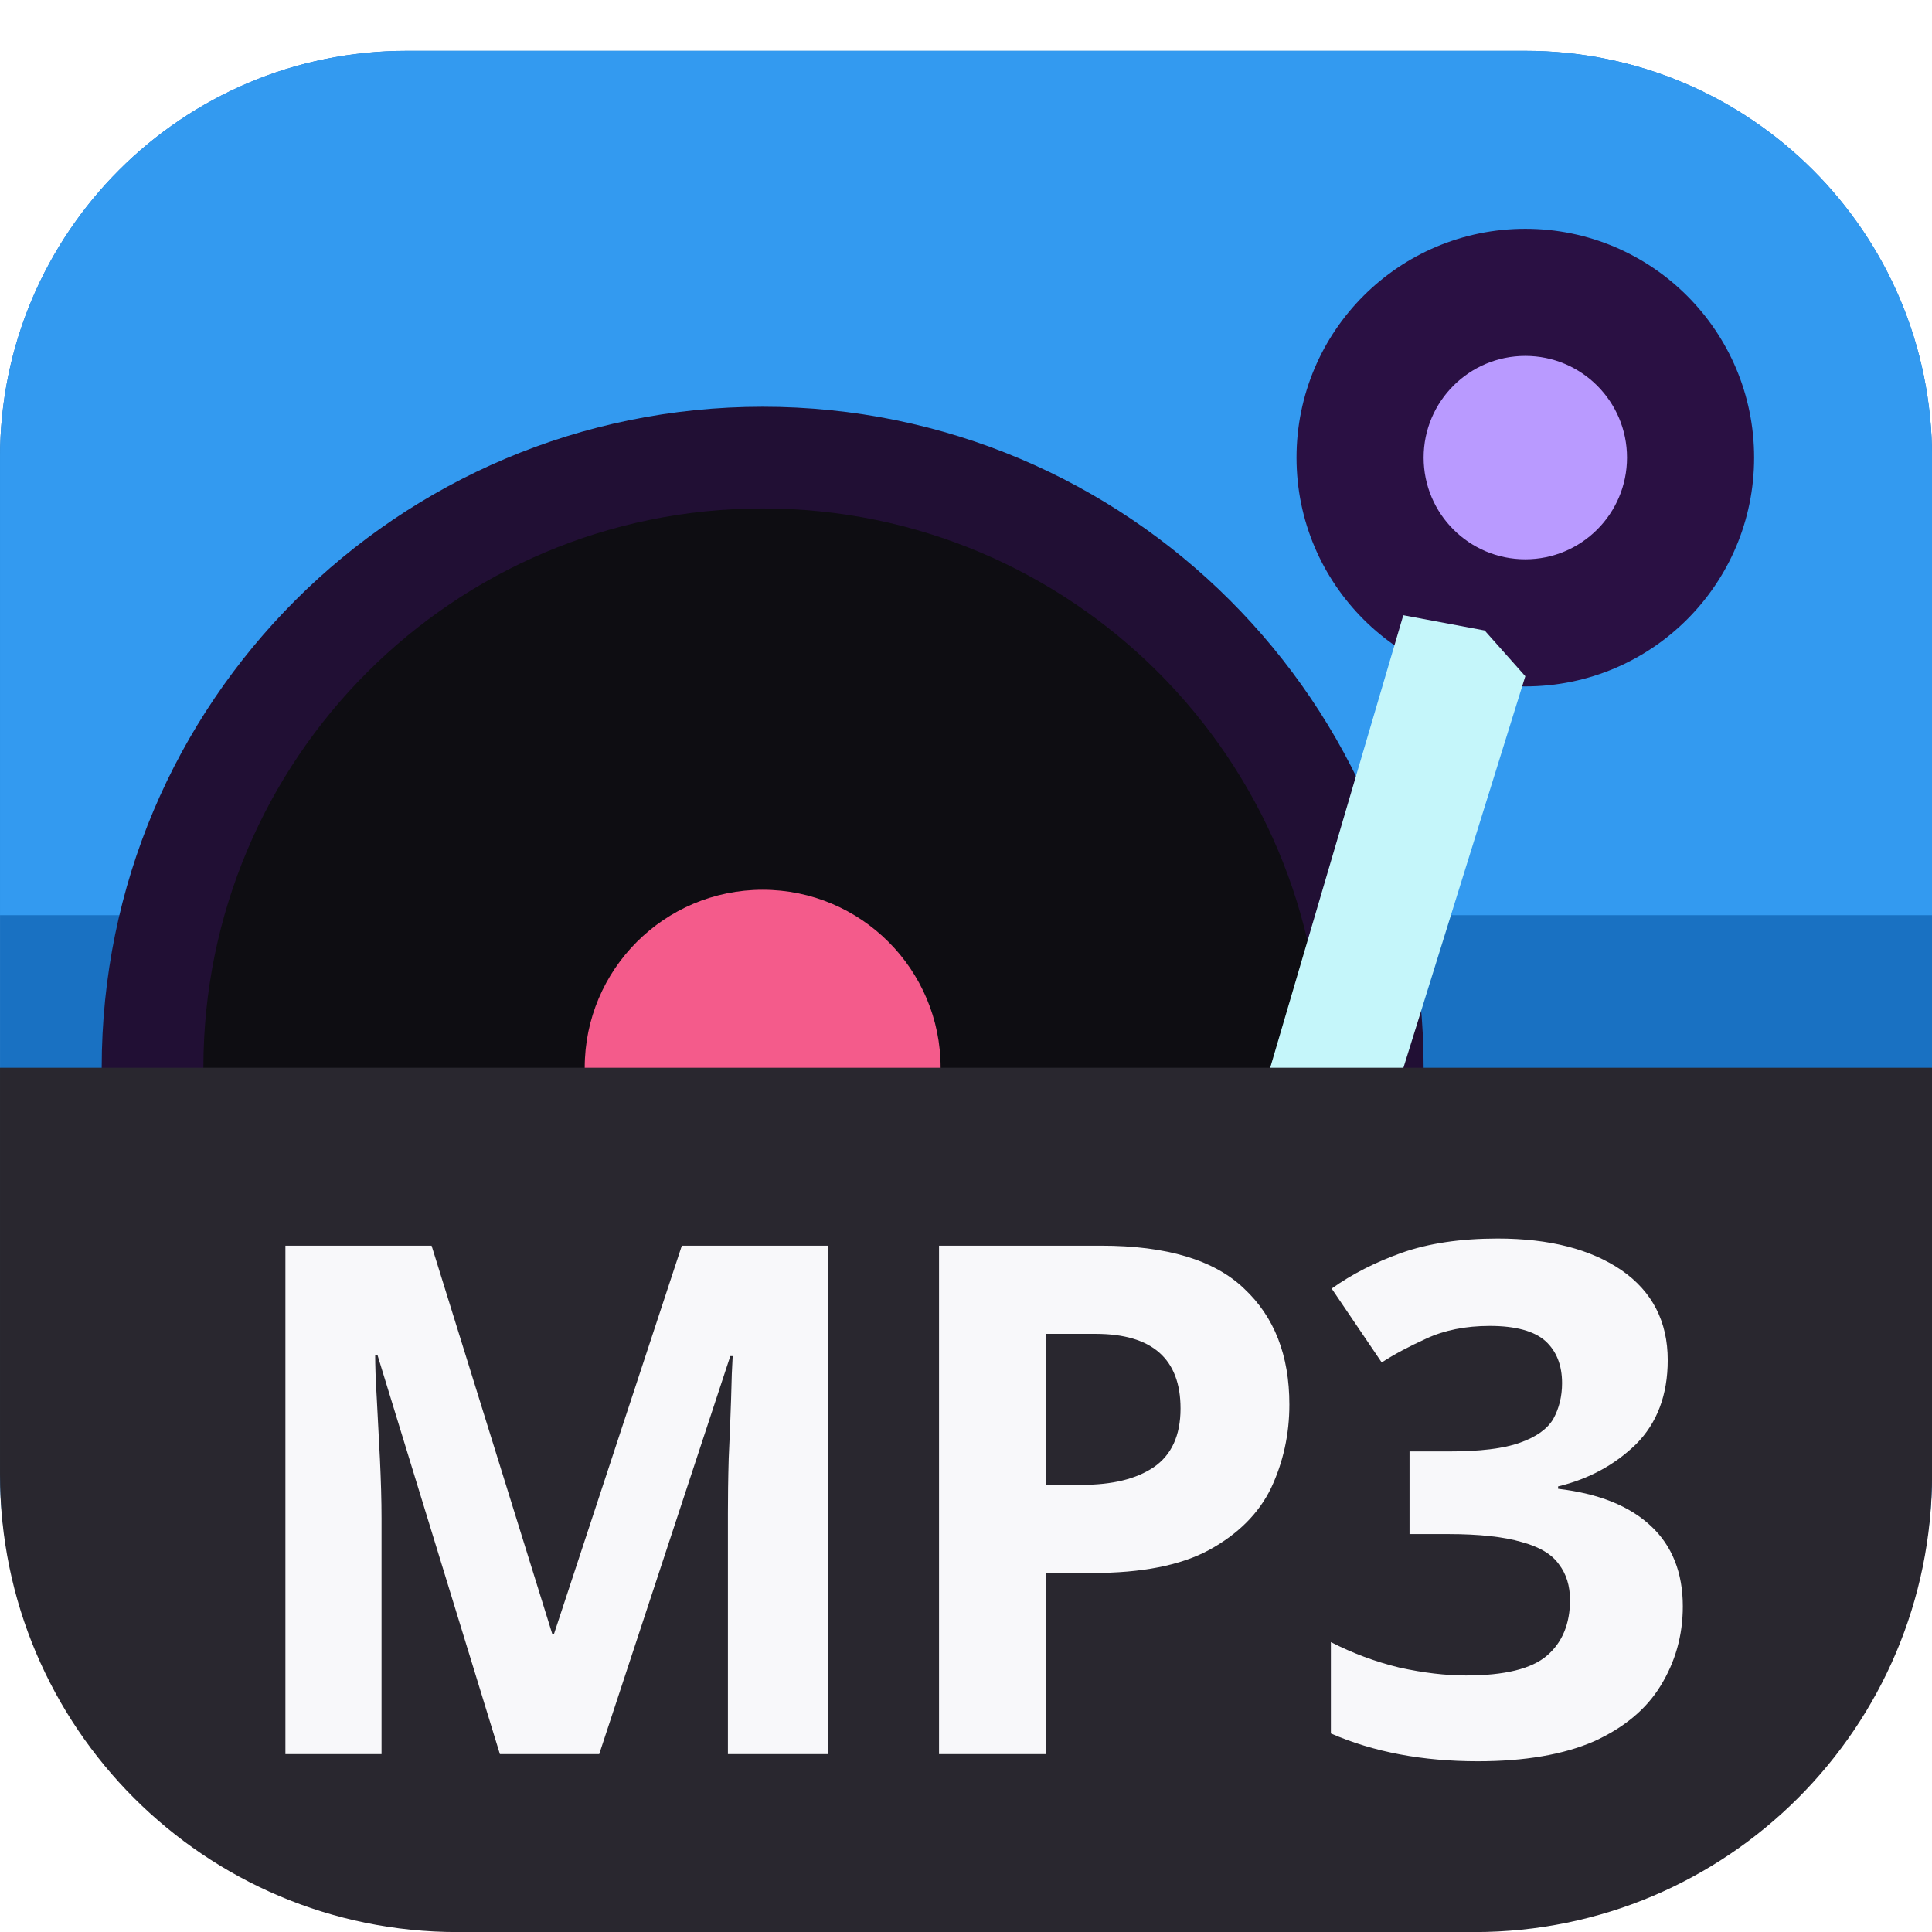
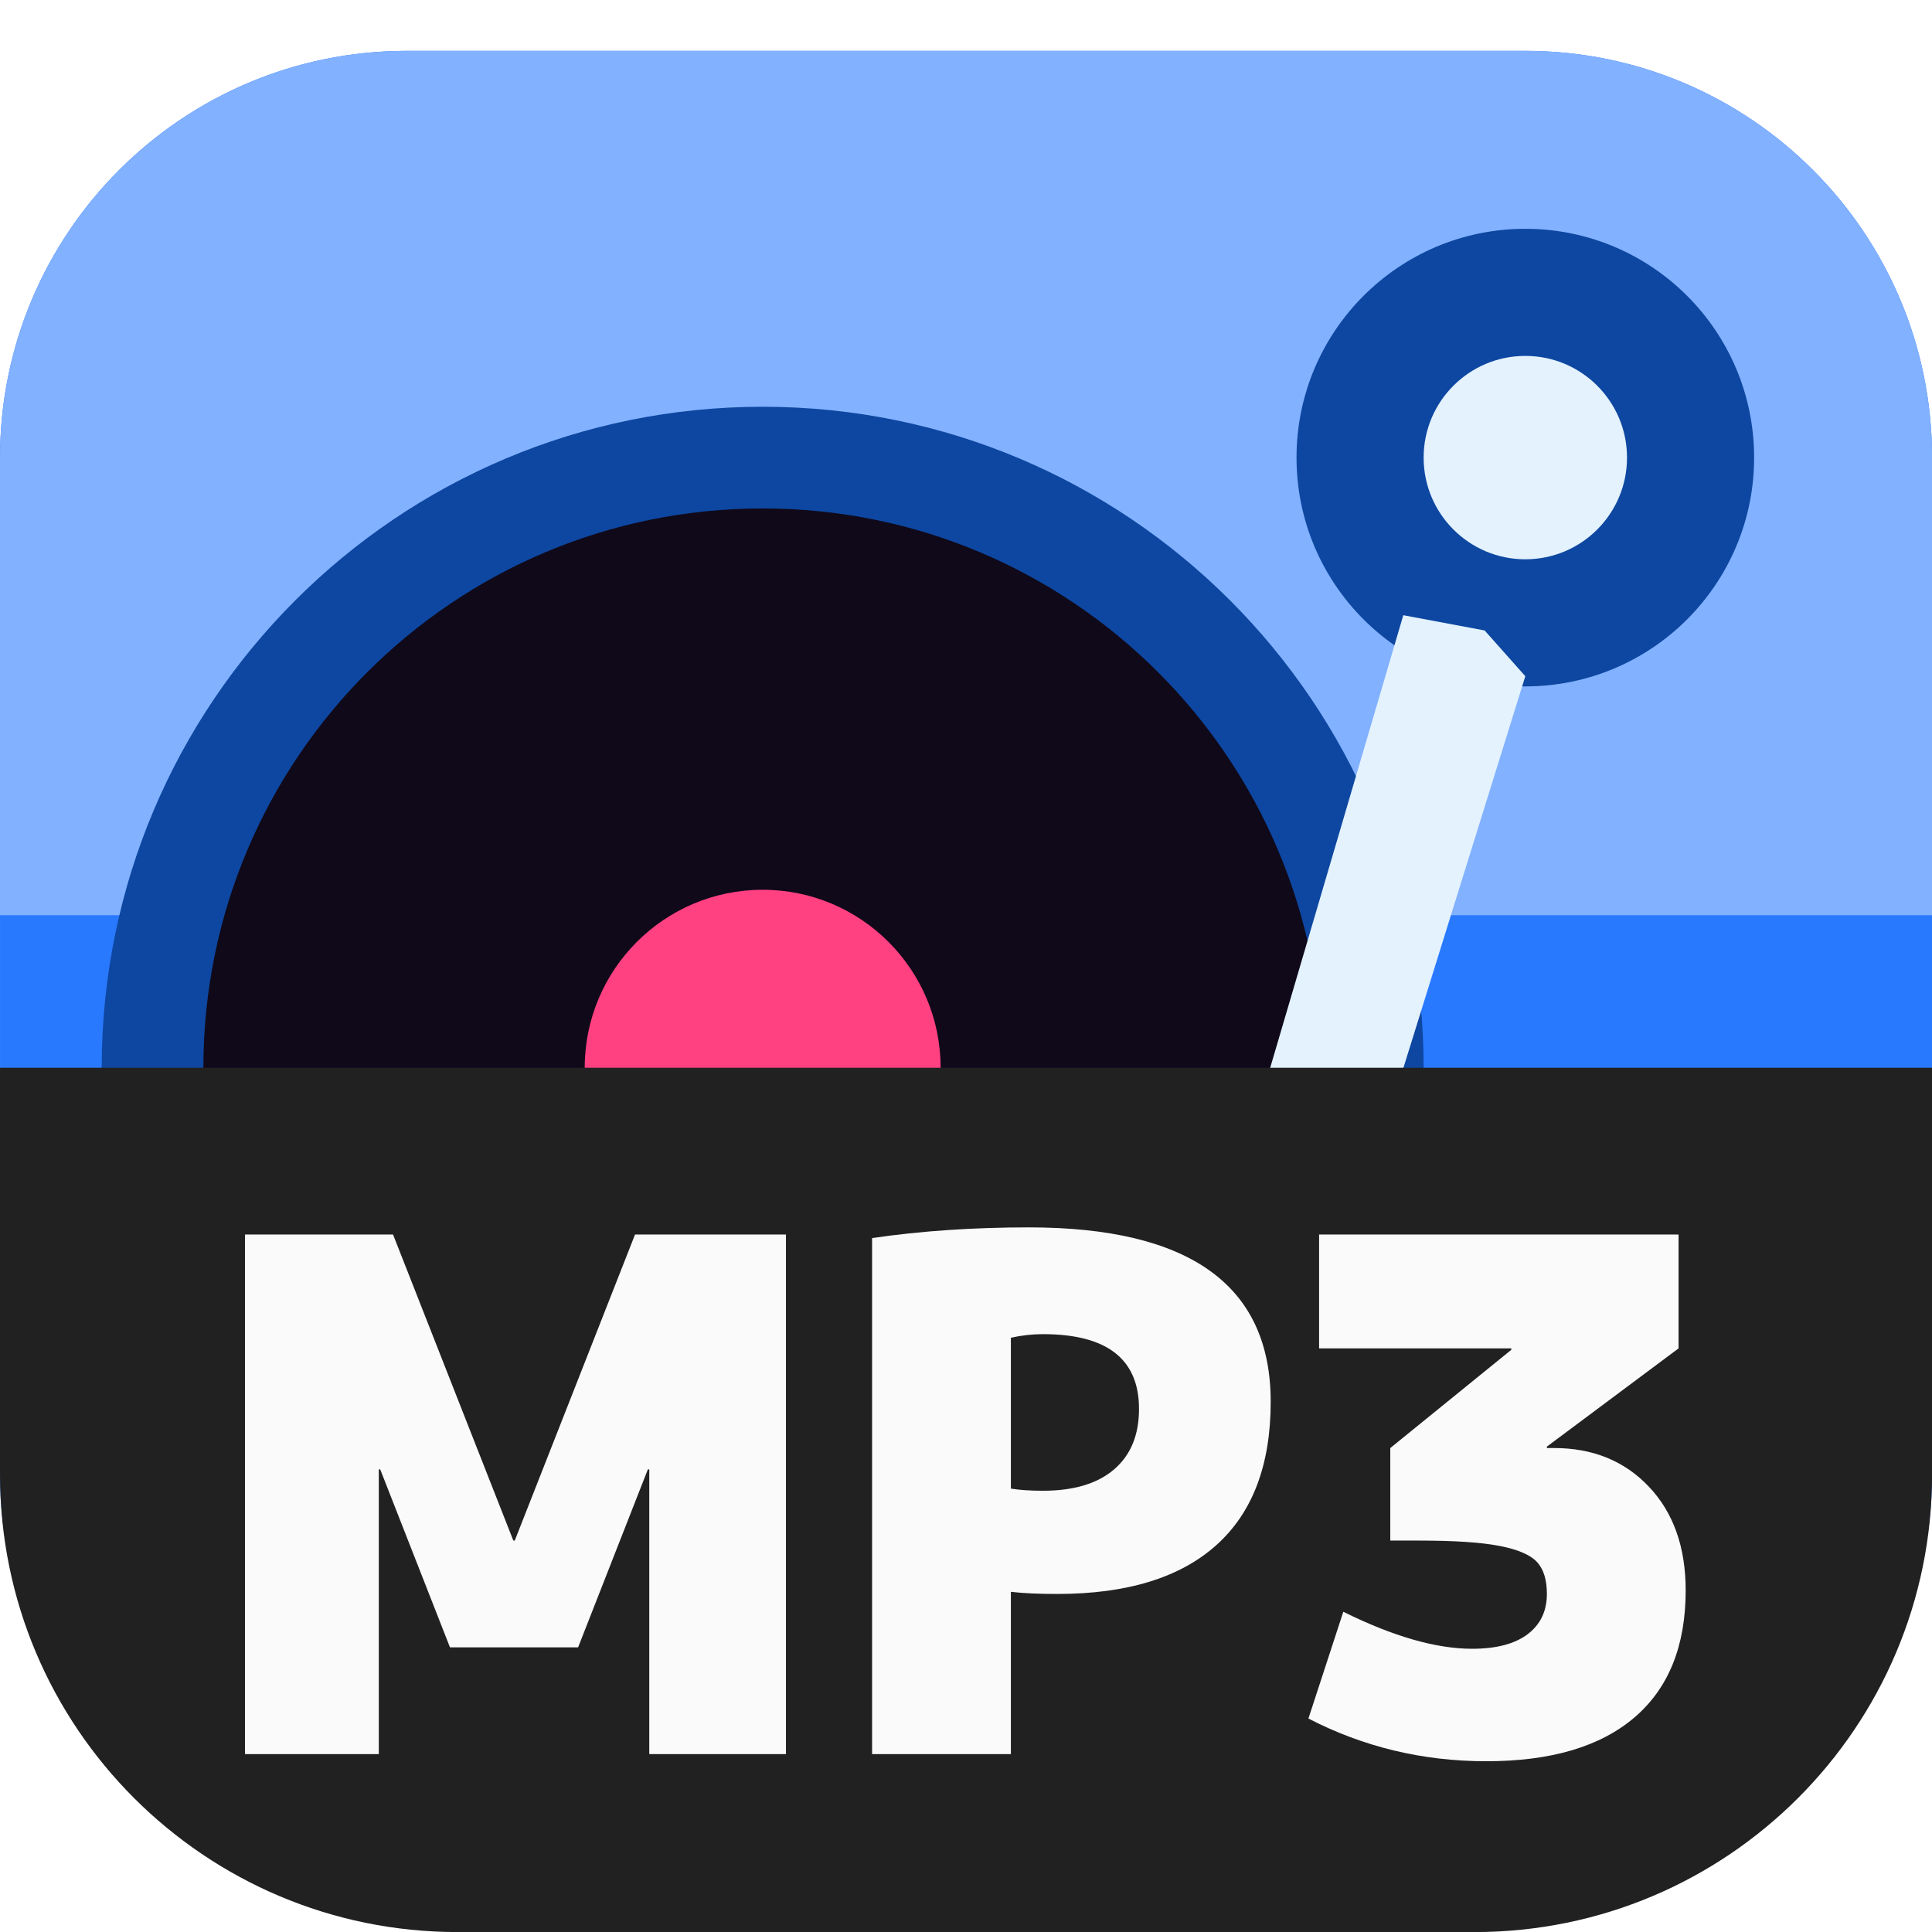
<svg xmlns="http://www.w3.org/2000/svg" viewBox="0 0 48 48" role="img" aria-labelledby="title desc">
  <g transform="translate(-6.3158 -6.3158) scale(1.2632)">
-     <rect x="5" y="6" width="38" height="36" rx="8" fill="#1971c2" />
-     <path d="M13 6h22a8 8 0 0 1 8 8v9H5v-9a8 8 0 0 1 8-8z" fill="#339af0" />
-     <circle cx="20" cy="26" r="13" fill="#210f34" />
-     <circle cx="20" cy="26" r="11" fill="#0e0d12" />
-     <circle cx="20" cy="26" r="3.5" fill="#f45b8b" />
-     <circle cx="35" cy="14" r="4.5" fill="#2a1043" />
-     <circle cx="35" cy="14" r="2" fill="#b99aff" />
-     <path d="m34.2 17.4-1.6-.3-3 10.2-5.2 3.8 1.5 2 5.8-4.2 3.3-10.6z" fill="#c5f6fa" />
-     <path d="m23.5 30.3 2.6 3.3-2.7 2.1-2.6-3.3z" fill="#f45b8b" />
-     <path d="M5 26h38v8a9 9 0 0 1-9 9H14a9 9 0 0 1-9-9z" fill="#29272f" />
-     <text x="24" y="39.5" fill="#f8f8fa" font-family="Segoe UI Variable, Segoe UI, sans-serif" font-size="14" font-weight="750" letter-spacing="-0.35" text-anchor="middle">MP3</text>
+     <rect x="5" y="6" width="38" height="36" rx="8" fill="#2979ff" />
+     <path d="M13 6h22a8 8 0 0 1 8 8v9H5v-9a8 8 0 0 1 8-8z" fill="#82b1ff" />
+     <circle cx="20" cy="26" r="13" fill="#0d47a1" />
+     <circle cx="20" cy="26" r="11" fill="#10091a" />
+     <circle cx="20" cy="26" r="3.5" fill="#ff4081" />
+     <circle cx="35" cy="14" r="4.5" fill="#0d47a1" />
+     <circle cx="35" cy="14" r="2" fill="#e3f2fd" />
+     <path d="m34.2 17.4-1.6-.3-3 10.2-5.2 3.8 1.5 2 5.8-4.2 3.3-10.6z" fill="#e3f2fd" />
+     <path d="m23.5 30.3 2.6 3.3-2.7 2.1-2.6-3.3z" fill="#ff4081" />
+     <path d="M5 26h38v8a9 9 0 0 1-9 9H14a9 9 0 0 1-9-9z" fill="#212121" />
+     <g transform="translate(8.796 39.5) scale(0.014 -0.014)" fill="#fafafa" aria-hidden="true">
+       <path d="M641 400H639L541 150H361L263 400H261V0H73V730H281L450 300H452L621 730H833V0H641Z" />
+       <path transform="translate(881)" d="M268 228V0H73V725Q176 740 293 740Q633 740 633 495Q633 362 556.5 293.5Q480 225 333 225Q294 225 268 228ZM268 373Q287 370 313 370Q378 370 413 400Q448 430 448 485Q448 590 313 590Q291 590 268 585Z" />
+       <path transform="translate(1512)" d="M390 430H400Q482 430 533.5 375.5Q585 321 585 230Q585 113 513 51.5Q441 -10 305 -10Q171 -10 55 50L104 200Q209 148 285 148Q336 148 363 168.5Q390 189 390 225Q390 255 376 270Q362 285 323.5 292.5Q285 300 210 300H170V430L340 568V570H70V730H575V570L390 432Z" />
+     </g>
  </g>
</svg>
